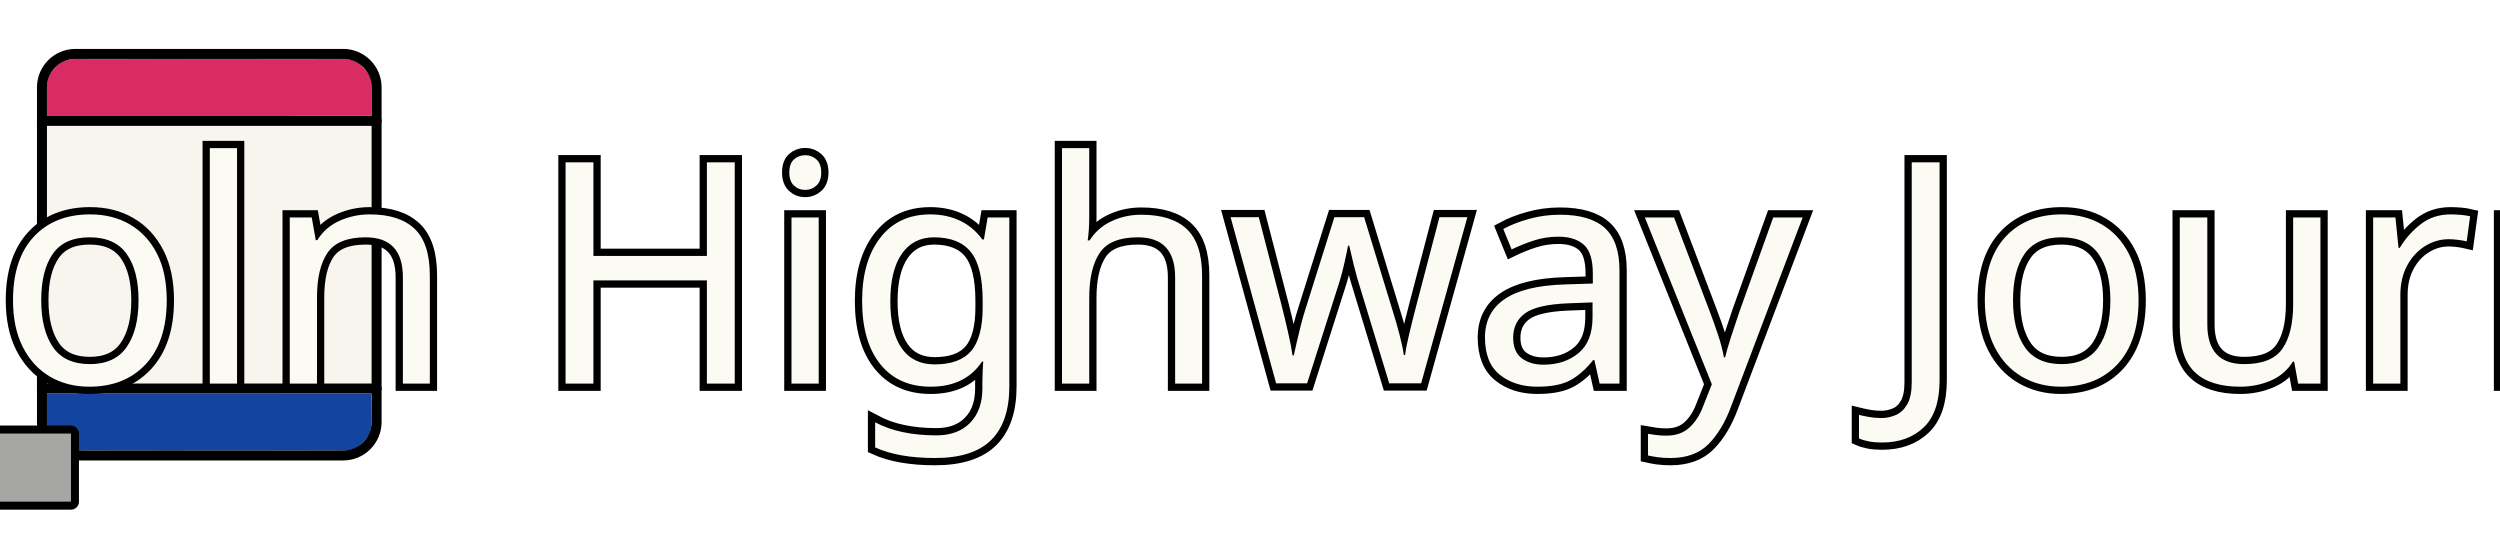
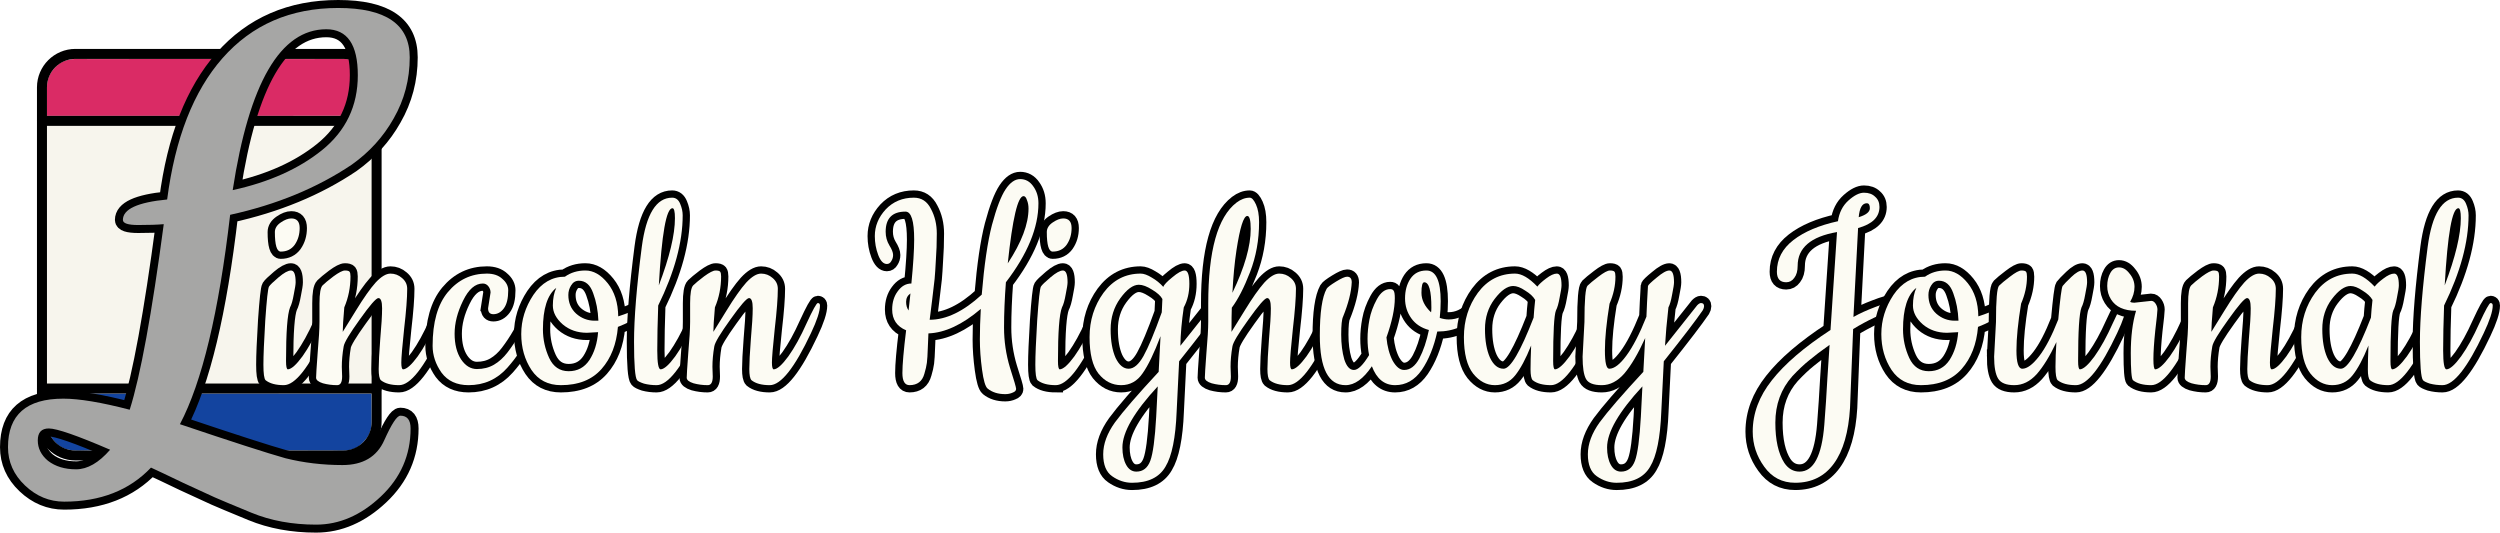
<svg xmlns="http://www.w3.org/2000/svg" width="2581.577" height="549.999" viewBox="0 0 683.042 145.521" version="1.1" id="svg10269">
  <defs id="defs10266" />
  <g id="g7286" transform="matrix(1.032483,0,0,1.032483,-29.05939,9.583946)">
    <path style="fill:#f7f5ed;fill-opacity:1;stroke:none;stroke-width:1.323;stroke-linecap:square;stroke-linejoin:miter;stroke-miterlimit:4;stroke-dasharray:none;stroke-opacity:1;paint-order:stroke fill markers" d="M 12.761,37.456 H 101.708 V 108.134 H 12.718 Z" id="path7546" transform="matrix(0.9685387,0,0,0.9685387,28.14514,-12.35752)" />
    <g id="rect4252" style="fill:#13449f;fill-opacity:1;stroke:#000000;stroke-width:2.646;stroke-linecap:square;stroke-linejoin:miter;stroke-miterlimit:4;paint-order:fill markers stroke" transform="translate(-0.01460512)">
      <path style="color:#000000;fill:#13449f;fill-opacity:1;stroke:none;stroke-width:2.646;stroke-linecap:square;stroke-linejoin:miter;stroke-miterlimit:4;-inkscape-stroke:none" d="m 40.591,94.869 85.861,0.018 c 0,0 0.037,4.952 0.037,7.448 0,2.496 -0.669,3.824 -2.428,5.595 -2.519,2.536 -4.864,1.977 -8.439,1.987 -3.573,0.009 -10.711,-0.009 -10.711,-0.009 l -10.721,0.008 -10.729,0.002 -10.727,0.021 -10.692,-0.026 c 0,0 -10.084,-0.004 -10.771,-0.002 -2.575,0.009 -5.793,0.521 -8.32,-2.005 -1.765,-1.765 -2.368,-3.441 -2.36,-5.549 0.007,-1.89 0,-7.488 0,-7.488 z" id="path7193" />
    </g>
    <g id="g7247" style="fill:#da2b65;fill-opacity:1;stroke:#000000;stroke-width:2.646;stroke-linecap:square;stroke-linejoin:miter;stroke-miterlimit:4;paint-order:fill markers stroke" transform="matrix(1,0,0,-1,-0.01460426,116.2524)">
      <path style="color:#000000;fill:#da2b65;fill-opacity:1;stroke:none;stroke-width:2.646;stroke-linecap:square;stroke-linejoin:miter;stroke-miterlimit:4;-inkscape-stroke:none" d="m 40.591,94.869 85.861,0.018 c 0,0 0.037,4.952 0.037,7.448 0,2.496 -0.669,3.824 -2.428,5.595 -2.519,2.536 -4.864,1.977 -8.439,1.987 -3.573,0.009 -10.711,-0.009 -10.711,-0.009 l -10.721,0.008 -10.729,0.002 -10.727,0.021 -10.692,-0.026 c 0,0 -10.084,-0.004 -10.771,-0.002 -2.575,0.009 -5.793,0.521 -8.32,-2.005 -1.765,-1.765 -2.368,-3.441 -2.36,-5.549 0.007,-1.89 0,-7.488 0,-7.488 z" id="path7245" />
    </g>
    <g id="g3911" transform="matrix(2.091817,0,0,2.091817,-84.70159,-132.114)" style="fill:none;fill-opacity:1;stroke-width:1.265;stroke-dasharray:none">
      <rect x="65.539" y="-101.588" width="50.8" height="42.333" rx="4.233" transform="rotate(90)" fill="none" stroke="#000000" stroke-linecap="round" stroke-linejoin="round" stroke-width="4.233" id="rect3891" style="fill:none;fill-opacity:1;stroke-width:1.265;stroke-dasharray:none" />
      <line x1="59.255" y1="74.006" x2="101.588" y2="74.006" fill="none" stroke="#000000" stroke-linecap="round" stroke-linejoin="round" stroke-width="4.233" id="line3893" style="fill:none;fill-opacity:1;stroke-width:1.265;stroke-dasharray:none" />
      <line x1="59.255" y1="107.872" x2="101.588" y2="107.872" fill="none" stroke="#000000" stroke-linecap="round" stroke-linejoin="round" stroke-width="4.233" id="line3895" style="fill:none;fill-opacity:1;stroke-width:1.265;stroke-dasharray:none" />
    </g>
  </g>
-   <text xml:space="preserve" style="font-style:normal;font-variant:normal;font-weight:normal;font-stretch:normal;font-size:232.554px;font-family:Cookie;-inkscape-font-specification:'Cookie, Normal';font-variant-ligatures:normal;font-variant-caps:normal;font-variant-numeric:normal;font-variant-east-asian:normal;text-align:center;text-anchor:middle;display:inline;fill:#a6a6a5;fill-opacity:1;stroke:#000000;stroke-width:4.36;stroke-linecap:round;stroke-linejoin:round;stroke-dasharray:none;stroke-dashoffset:0;stroke-opacity:1;paint-order:stroke fill markers" x="54.97" y="137.062" id="text10691">
-     <tspan id="tspan10689" style="font-style:normal;font-variant:normal;font-weight:normal;font-stretch:normal;font-size:232.554px;font-family:Cookie;-inkscape-font-specification:'Cookie, Normal';font-variant-ligatures:normal;font-variant-caps:normal;font-variant-numeric:normal;font-variant-east-asian:normal;fill:#a6a6a5;fill-opacity:1;stroke:#000000;stroke-width:4.36;stroke-linecap:round;stroke-linejoin:round;stroke-dasharray:none;stroke-opacity:1;paint-order:stroke fill markers" x="54.97" y="137.062">L</tspan>
-   </text>
-   <text xml:space="preserve" style="font-style:normal;font-variant:normal;font-weight:normal;font-stretch:normal;font-size:84.667px;font-family:Cookie;-inkscape-font-specification:'Cookie, Normal';font-variant-ligatures:normal;font-variant-caps:normal;font-variant-numeric:normal;font-variant-east-asian:normal;text-align:center;text-anchor:middle;fill:#fcfbf3;fill-opacity:1;stroke:#000000;stroke-width:3.969;stroke-linecap:square;stroke-dasharray:none;stroke-opacity:1;paint-order:stroke fill markers" x="373.973" y="104.808" id="text348">
-     <tspan id="tspan346" style="font-style:normal;font-variant:normal;font-weight:normal;font-stretch:normal;font-size:84.667px;font-family:Cookie;-inkscape-font-specification:'Cookie, Normal';font-variant-ligatures:normal;font-variant-caps:normal;font-variant-numeric:normal;font-variant-east-asian:normal;fill:#fcfbf3;fill-opacity:1;stroke:#000000;stroke-width:3.969;stroke-dasharray:none;stroke-opacity:1" x="373.973" y="104.808">incoln Highway Journal</tspan>
-   </text>
+   <g aria-label="L" id="text10691" style="font-size:232.554px;font-family:Cookie;-inkscape-font-specification:'Cookie, Normal';text-align:center;text-anchor:middle;display:inline;fill:#a6a6a5;stroke:#000000;stroke-width:4.36;stroke-linecap:round;stroke-linejoin:round;paint-order:stroke fill markers">
+     <path d="M 45.668,54.505 Q 48.924,29.389 60.784,15.901 72.877,2.18 92.411,2.18 q 19.535,0 19.535,13.488 0,9.07 -4.419,16.744 -4.186,7.442 -11.395,12.558 -14.186,9.535 -33.255,13.721 -4.651,39.999 -13.721,57.208 21.395,7.209 28.837,9.302 7.442,1.86 15.581,1.86 8.372,0 11.395,-6.744 3.023,-6.744 4.419,-6.744 2.791,0 2.791,3.488 0,10.93 -8.139,18.604 -8.139,7.674 -17.674,7.674 -9.767,0 -17.674,-3.256 -7.907,-3.256 -10,-4.186 -2.093,-0.93 -8.604,-3.953 -6.279,-3.023 -8.837,-4.186 -8.837,9.302 -23.721,9.302 -6.046,0 -10.697,-4.419 -4.651,-4.419 -4.651,-10.465 0,-13.256 15.116,-13.256 6.512,0 18.139,3.023 4.419,-13.953 9.302,-50.697 -2.558,0.233 -6.977,0.233 -4.186,0 -4.186,-1.395 0,-4.419 12.093,-5.581 z m 17.907,-2.558 q 14.883,-3.256 24.418,-10.93 9.767,-7.907 9.767,-20.465 0,-12.558 -8.604,-12.558 -18.837,0 -25.581,43.953 z M 30.087,122.876 q -13.488,-5.814 -16.744,-5.814 -3.023,0 -3.023,3.256 0,3.256 2.791,5.581 3.023,2.326 7.674,2.326 4.651,0 9.302,-5.349 z" id="path460" />
+   </g>
+   <g aria-label="incoln Highway Journal" id="text348" style="font-size:84.667px;font-family:Cookie;-inkscape-font-specification:'Cookie, Normal';text-align:center;text-anchor:middle;fill:#fcfbf3;stroke:#000000;stroke-width:3.969;stroke-linecap:square;paint-order:stroke fill markers">
+     <path d="m 75.1,63.406 q 0,-1.524 1.609,-2.625 1.609,-1.101 2.879,-1.101 2.286,0 2.286,2.625 0,2.625 -1.355,4.572 -1.355,1.863 -3.81,1.863 -1.609,0 -1.609,-5.334 z m 2.455,41.825 q -3.302,0 -4.995,-1.355 -0.593,-0.593 -0.593,-4.233 0,-3.641 0.508,-12.107 0.593,-8.551 1.016,-9.229 0.423,-0.677 2.625,-2.54 2.201,-1.863 3.387,-1.863 1.27,0 1.27,3.217 0,0.847 -0.508,3.302 -0.423,2.455 -1.016,3.556 -1.101,2.794 -1.101,14.647 0,2.286 0.508,2.286 1.439,-0.085 3.979,-3.556 2.54,-3.556 4.995,-9.059 2.54,-5.503 3.048,-5.503 0.593,0 0.593,0.677 0,2.371 -2.455,7.535 -6.689,14.224 -11.261,14.224 z" id="path317" />
+     <path d="m 93.388,100.236 0.085,2.625 q 0,2.371 -1.355,2.371 -2.032,0 -3.895,-0.508 -1.863,-0.593 -1.863,-1.524 0,-1.016 0.423,-6.689 0.508,-5.757 0.508,-8.636 v -4.995 q 0,-4.064 0.847,-4.911 0.847,-0.847 2.963,-2.455 2.201,-1.609 3.133,-1.609 1.016,0 1.27,0.339 0.254,0.339 0.254,1.27 0,4.487 -1.693,8.467 -0.423,4.826 -0.423,6.689 0.339,-0.508 3.556,-5.757 3.217,-5.249 5.419,-7.705 2.286,-2.455 4.064,-2.455 1.778,0 3.133,1.185 1.439,1.185 1.439,2.963 0,3.725 -0.847,11.007 -0.762,7.197 -0.762,9.144 0,1.863 0.508,1.863 1.439,-0.085 3.979,-3.556 2.54,-3.556 4.995,-9.059 2.54,-5.503 3.048,-5.503 0.593,0 0.593,0.677 0,2.371 -2.455,7.535 -6.689,14.224 -11.261,14.224 -3.302,0 -4.995,-1.355 -0.593,-0.593 -0.593,-3.048 0,-2.54 0.423,-8.128 0.508,-5.673 0.508,-8.467 0,-2.794 -1.016,-2.794 -0.931,0 -5.08,5.842 -4.149,5.757 -4.403,7.366 -0.508,2.963 -0.508,5.588 z" id="path319" />
+     <path d="m 133.351,84.234 0.677,-4.318 q 0,-0.931 -0.593,-1.693 -0.593,-0.762 -1.524,-0.762 -3.133,0 -5.419,4.741 -2.286,4.657 -2.286,8.975 0,4.318 1.778,7.027 1.778,2.625 4.318,2.625 2.625,0 4.657,-1.185 2.032,-1.185 3.725,-3.387 3.556,-4.657 6.096,-10.583 0.677,-1.524 1.016,-2.201 0.423,-0.677 0.847,-0.677 0.508,0 0.508,0.677 0,2.794 -1.947,6.689 -1.947,3.895 -3.302,6.011 -1.27,2.032 -3.302,4.318 -4.233,4.741 -10.583,4.741 -4.826,0 -7.366,-3.387 -2.455,-3.471 -2.455,-7.366 0,-9.652 4.149,-14.647 4.233,-5.08 10.668,-5.08 2.709,0 4.233,1.439 1.609,1.355 1.609,3.133 0,3.302 -1.185,4.911 -1.185,1.609 -2.879,1.609 -1.439,0 -1.439,-1.609 z" id="path321" />
+     <path d="m 168.911,86.435 q 3.387,-1.101 4.657,-1.863 1.355,-0.847 2.032,-1.27 l 1.016,-0.593 q 0.423,-0.254 0.677,-0.254 0.677,0 0.677,0.762 0,0.762 -2.625,2.709 -2.625,1.863 -6.519,3.387 -0.593,7.112 -4.487,11.515 -3.895,4.403 -11.091,4.403 -5.249,0 -8.043,-4.149 -2.794,-4.233 -2.794,-9.821 0,-5.673 3.302,-10.668 3.387,-4.995 8.636,-4.995 2.371,-1.693 5.588,-1.693 3.302,0 6.096,3.471 2.794,3.471 2.879,9.059 z m -5.503,4.318 -3.048,0.169 q -3.895,0 -6.604,-2.286 -2.709,-2.371 -2.709,-5.165 0,-2.794 0.931,-4.826 -3.641,2.879 -3.641,11.345 0,4.064 1.693,7.789 1.693,3.641 5.334,3.641 3.641,0 5.673,-3.048 2.032,-3.133 2.371,-7.62 z m -5.249,-14.055 q -1.355,0 -2.117,1.27 -0.762,1.185 -0.762,2.625 0,3.133 2.117,5.08 2.201,1.947 5.08,1.947 h 1.016 q -0.169,-4.149 -1.439,-7.535 -1.185,-3.387 -3.895,-3.387 z" id="path323" />
+     <path d="m 179.409,105.231 q -1.863,0 -3.471,-0.423 -1.524,-0.508 -1.863,-0.931 -0.847,-1.016 -0.847,-10.499 0,-9.567 2.117,-25.908 1.778,-13.462 8.297,-13.462 1.524,0 2.201,1.693 0.677,1.609 0.677,3.133 0,11.007 -6.689,24.638 -0.254,7.027 -0.254,12.277 0,5.165 0.931,5.165 1.439,-0.085 3.979,-3.556 2.54,-3.556 4.995,-9.059 2.54,-5.503 3.048,-5.503 0.593,0 0.593,0.677 0,2.371 -2.455,7.535 -6.689,14.224 -11.261,14.224 z m 4.995,-45.635 q 0,-2.709 -0.677,-2.709 -2.54,0 -3.725,21.082 4.403,-11.599 4.403,-18.373 z" id="path325" />
+     <path d="m 194.649,100.236 0.085,2.625 q 0,2.371 -1.355,2.371 -2.032,0 -3.895,-0.508 -1.863,-0.593 -1.863,-1.524 0,-1.016 0.423,-6.689 0.508,-5.757 0.508,-8.636 v -4.995 q 0,-4.064 0.847,-4.911 0.847,-0.847 2.963,-2.455 2.201,-1.609 3.133,-1.609 1.016,0 1.27,0.339 0.254,0.339 0.254,1.27 0,4.487 -1.693,8.467 -0.423,4.826 -0.423,6.689 0.339,-0.508 3.556,-5.757 3.217,-5.249 5.419,-7.705 2.286,-2.455 4.064,-2.455 1.778,0 3.133,1.185 1.439,1.185 1.439,2.963 0,3.725 -0.847,11.007 -0.762,7.197 -0.762,9.144 0,1.863 0.508,1.863 1.439,-0.085 3.979,-3.556 2.54,-3.556 4.995,-9.059 2.54,-5.503 3.048,-5.503 0.593,0 0.593,0.677 0,2.371 -2.455,7.535 -6.689,14.224 -11.261,14.224 -3.302,0 -4.995,-1.355 -0.593,-0.593 -0.593,-3.048 0,-2.54 0.423,-8.128 0.508,-5.673 0.508,-8.467 0,-2.794 -1.016,-2.794 -0.931,0 -5.08,5.842 -4.149,5.757 -4.403,7.366 -0.508,2.963 -0.508,5.588 z" id="path327" />
+     <path d="m 241.977,63.321 q 0,2.032 1.016,3.725 1.016,1.609 1.016,2.625 0,0.931 -0.508,1.693 -0.423,0.762 -1.185,0.762 -1.439,0 -2.371,-2.455 -0.931,-2.455 -0.931,-5.165 0,-4.064 2.963,-7.281 3.048,-3.217 7.705,-3.217 3.133,0 4.657,3.048 1.609,2.963 1.609,6.773 0,3.81 -0.254,7.197 -0.169,3.302 -0.339,5.165 -0.169,1.778 -0.677,5.757 -0.508,3.895 -0.677,5.419 6.773,0 14.224,-6.858 1.016,-12.192 2.794,-19.05 1.863,-6.943 3.725,-9.737 1.863,-2.794 3.979,-2.794 2.201,0 3.556,1.947 1.439,1.947 1.439,4.657 0,9.991 -8.89,21.59 -0.508,6.689 -0.508,12.361 0,5.588 1.609,10.922 1.693,5.249 1.693,5.842 0,0.677 -0.931,1.016 -0.931,0.423 -2.032,0.423 -2.963,0 -4.826,-1.524 -0.931,-0.762 -1.524,-5.165 -0.593,-4.403 -0.593,-8.213 0,-3.895 0.254,-8.382 -7.535,6.435 -14.309,6.689 -0.085,1.185 -0.169,3.979 -0.085,2.709 -0.254,4.064 -0.169,1.27 -0.677,2.963 -0.847,3.133 -4.064,3.133 -1.947,0 -1.947,-3.302 0,-3.387 1.016,-11.684 -3.81,-1.609 -3.81,-5.673 0,-2.963 1.524,-4.995 1.524,-2.117 3.725,-2.117 0.762,-7.789 0.762,-12.023 0,-7.62 -2.371,-7.62 -5.419,0 -5.419,5.503 z m 39.031,-6.35 q 0,-1.27 -0.423,-2.286 -0.339,-1.101 -0.931,-1.101 -2.371,0 -4.318,18.373 5.673,-8.636 5.673,-14.986 z m -32.258,23.199 q -1.185,0.847 -1.185,2.286 0,1.439 0.677,2.371 z" id="path329" />
+     <path d="m 286.004,63.406 q 0,-1.524 1.609,-2.625 1.609,-1.101 2.879,-1.101 2.286,0 2.286,2.625 0,2.625 -1.355,4.572 -1.355,1.863 -3.81,1.863 -1.609,0 -1.609,-5.334 z m 2.455,41.825 q -3.302,0 -4.995,-1.355 -0.593,-0.593 -0.593,-4.233 0,-3.641 0.508,-12.107 0.593,-8.551 1.016,-9.229 0.423,-0.677 2.625,-2.54 2.201,-1.863 3.387,-1.863 1.27,0 1.27,3.217 0,0.847 -0.508,3.302 -0.423,2.455 -1.016,3.556 -1.101,2.794 -1.101,14.647 0,2.286 0.508,2.286 1.439,-0.085 3.979,-3.556 2.54,-3.556 4.995,-9.059 2.54,-5.503 3.048,-5.503 0.593,0 0.593,0.677 0,2.371 -2.455,7.535 -6.689,14.224 -11.261,14.224 z" id="path331" />
+     <path d="m 317.077,91.854 q -2.625,6.943 -4.911,10.16 -2.201,3.217 -5.842,3.217 -3.641,0 -6.181,-3.133 -2.455,-3.133 -2.455,-9.991 0,-6.858 3.81,-12.107 3.895,-5.249 10.16,-5.249 1.27,0 3.048,1.101 1.778,1.016 3.133,2.54 0.254,-0.847 2.455,-2.625 2.201,-1.863 3.387,-1.863 1.27,0 1.27,3.641 0,3.641 -1.524,6.435 -0.847,5.673 -0.931,10.499 8.297,-10.499 8.805,-11.091 0.593,-0.593 1.016,-0.593 0.847,0 0.847,0.847 0,0.508 -0.339,1.101 -2.709,3.979 -10.668,13.97 -0.508,10.075 -0.677,13.716 -0.423,10.753 -3.048,15.071 -2.54,4.403 -9.144,4.403 -2.879,0 -5.419,-1.778 -2.455,-1.693 -2.455,-6.011 0,-4.233 3.217,-8.721 3.302,-4.487 11.938,-13.801 z m -5.927,-14.055 q -2.371,0 -5.08,3.725 -2.625,3.641 -2.625,8.467 0,4.741 1.355,7.789 1.439,2.963 3.556,2.963 2.117,0 4.064,-3.471 1.947,-3.471 4.995,-11.938 0.169,-2.879 0.169,-3.641 -0.677,-1.27 -2.794,-2.54 -2.117,-1.355 -3.641,-1.355 z m 5.165,27.771 q -9.652,10.414 -9.652,16.679 0,2.879 1.016,4.741 1.016,1.863 2.794,1.863 2.709,0 3.81,-2.963 1.101,-2.963 1.609,-12.023 z" id="path333" />
+     <path d="m 336.211,100.236 0.085,2.625 q 0,2.371 -1.355,2.371 -2.032,0 -3.895,-0.508 -1.863,-0.593 -1.863,-1.524 0,-1.016 0.423,-6.689 0.508,-5.757 0.508,-8.636 v -4.911 q 0,-21.675 7.705,-27.601 1.778,-1.355 3.641,-1.355 0.847,0 1.693,1.863 0.847,1.863 0.847,4.826 0,7.281 -2.455,13.631 -2.455,6.35 -4.995,9.737 -0.085,2.117 -0.085,6.604 0.339,-0.508 3.556,-5.757 3.217,-5.249 5.419,-7.705 2.286,-2.455 4.064,-2.455 1.778,0 3.133,1.185 1.439,1.185 1.439,2.963 0,3.725 -0.847,11.007 -0.762,7.197 -0.762,9.144 0,1.863 0.508,1.863 1.439,-0.085 3.979,-3.556 2.54,-3.556 4.995,-9.059 2.54,-5.503 3.048,-5.503 0.593,0 0.593,0.677 0,2.371 -2.455,7.535 -6.689,14.224 -11.261,14.224 -3.302,0 -4.995,-1.355 -0.593,-0.593 -0.593,-3.048 0,-2.54 0.423,-8.128 0.508,-5.673 0.508,-8.467 0,-2.794 -1.016,-2.794 -0.931,0 -5.08,5.842 -4.149,5.757 -4.403,7.366 -0.508,2.963 -0.508,5.588 z m 5.503,-37.677 q 0,-3.556 -0.931,-3.556 -1.524,0 -2.963,9.398 -0.762,4.995 -1.101,11.599 4.995,-10.414 4.995,-17.441 z" id="path335" />
+     <path d="m 395.817,87.282 q 3.556,0 6.604,-3.048 1.524,-1.524 2.032,-1.524 0.593,0 0.593,0.847 0,0.847 -1.101,2.032 -4.487,4.995 -11.261,4.995 -1.355,6.265 -4.233,10.499 -2.879,4.149 -7.281,4.149 -4.403,0 -6.35,-5.165 -3.471,5.165 -7.197,5.165 -7.027,0 -7.027,-13.547 0,-9.398 1.863,-12.785 0.339,-0.593 2.54,-1.947 2.201,-1.355 3.048,-1.355 1.27,0 1.27,1.524 -0.169,3.979 -2.371,9.398 -0.508,1.016 -0.508,4.911 0,3.81 0.847,6.773 0.931,2.879 2.625,2.879 1.693,0 4.149,-4.064 -0.423,-2.117 -0.423,-4.487 0,-2.455 0.508,-5.165 0.508,-2.794 2.032,-5.588 1.524,-2.794 3.641,-2.794 0.677,0 0.931,0.423 0.339,0.423 0.339,2.032 0,4.318 -2.286,10.753 0.339,3.725 1.693,6.35 1.439,2.54 3.133,2.54 2.455,0 4.149,-3.133 1.693,-3.217 2.625,-7.789 -3.133,-0.847 -4.826,-3.217 -1.693,-2.371 -1.693,-5.419 0,-3.133 1.439,-5.334 1.524,-2.286 4.403,-2.286 3.895,0 3.895,8.382 0,2.201 -0.254,4.572 1.27,0.423 2.455,0.423 z M 389.128,77.122 q -0.762,0 -0.762,2.879 0,2.879 2.625,5.334 0.085,-0.423 0.085,-1.27 0,-6.943 -1.947,-6.943 z" id="path337" />
+     <path d="m 423.756,105.231 q -3.302,0 -4.995,-1.355 -0.593,-0.593 -0.593,-2.963 0,-2.455 0.169,-6.519 -2.201,5.503 -4.403,8.213 -2.117,2.625 -5.503,2.625 -3.387,0 -5.927,-3.133 -2.54,-3.217 -2.54,-9.991 0,-6.858 3.81,-12.107 3.895,-5.249 10.16,-5.249 2.709,0 6.096,3.556 0.677,-0.931 2.371,-2.201 1.778,-1.355 2.963,-1.355 1.27,0 1.27,3.217 0,0.847 -0.508,3.302 -0.423,2.455 -1.016,3.556 -0.762,1.947 -0.762,13.801 0,2.286 0.508,2.286 1.439,-0.085 3.979,-3.556 2.54,-3.556 4.995,-9.059 2.54,-5.503 3.048,-5.503 0.593,0 0.593,0.677 0,2.371 -2.455,7.535 -6.689,14.224 -11.261,14.224 z M 413.427,78.138 q -2.371,0 -5.08,3.556 -2.625,3.471 -2.625,8.213 0,4.741 1.355,7.789 1.439,3.048 3.725,3.048 2.794,0 8.213,-13.97 0.085,-0.677 0.169,-2.286 0.169,-1.693 0.254,-2.54 -0.762,-1.355 -2.709,-2.54 -1.863,-1.27 -3.302,-1.27 z" id="path339" />
+     <path d="m 432.392,97.442 0.508,-9.483 q 0,-9.059 0.847,-9.906 0.847,-0.847 2.963,-2.455 2.201,-1.693 3.133,-1.693 1.016,0 1.27,0.339 0.254,0.339 0.254,1.355 0,3.641 -1.609,7.366 -1.27,7.789 -1.27,12.785 0,4.995 1.185,4.995 2.032,0 4.657,-3.556 2.709,-3.641 5.503,-10.668 0.085,-1.863 0.169,-3.895 0.085,-2.117 0.169,-3.048 0.085,-1.016 0.085,-1.439 0.085,-0.423 2.371,-2.286 2.286,-1.947 3.471,-1.947 1.27,0 1.27,3.217 0,0.847 -0.508,3.302 -0.423,2.455 -1.016,3.556 -0.677,6.011 -0.931,10.499 8.297,-10.499 8.805,-11.091 0.593,-0.593 1.016,-0.593 0.847,0 0.847,0.847 0,0.508 -0.339,1.101 -2.709,3.979 -10.668,13.97 -0.508,10.075 -0.677,13.716 -0.423,10.753 -3.048,15.071 -2.54,4.403 -9.144,4.403 -2.879,0 -5.419,-1.778 -2.455,-1.693 -2.455,-6.011 0,-4.233 3.217,-8.721 3.302,-4.487 11.938,-13.801 l 0.508,-9.229 q -2.879,6.35 -5.673,9.652 -2.794,3.217 -6.181,3.217 -3.387,0 -4.318,-1.693 -0.931,-1.693 -0.931,-6.096 z m 16.341,8.128 q -9.652,10.414 -9.652,16.679 0,2.879 1.016,4.741 1.016,1.863 2.794,1.863 2.709,0 3.81,-2.963 1.101,-2.963 1.609,-12.023 z" id="path341" />
+     <path d="m 485.478,74.243 q 0,-5.165 4.487,-8.636 4.487,-3.471 12.192,-5.165 0.508,-3.556 2.879,-5.673 2.371,-2.117 4.233,-2.117 1.947,0 3.048,1.101 1.185,1.016 1.185,2.794 0,4.149 -5.842,5.757 -1.27,23.707 -1.27,24.299 2.54,-1.439 5.927,-2.709 3.471,-1.355 4.911,-1.355 1.439,0 1.439,0.593 0,1.101 -1.016,1.439 -5.503,1.778 -11.345,5.334 -0.677,17.949 -0.847,21.505 -0.593,9.991 -4.403,15.24 -3.81,5.249 -10.583,5.249 -5.334,0 -8.467,-4.403 -3.133,-4.318 -3.133,-9.567 0,-7.451 5.249,-14.055 5.249,-6.689 16.002,-13.716 l 1.778,-26.755 q -10.753,1.863 -10.753,9.229 0,2.117 -0.931,3.302 -0.847,1.185 -2.201,1.185 -2.54,0 -2.54,-2.879 z m 6.181,54.61 q 5.757,0 6.773,-12.785 0.508,-6.435 0.847,-12.785 0.423,-6.35 0.593,-9.059 -3.471,2.455 -5.588,4.233 -2.117,1.693 -4.572,4.318 -4.657,5.249 -4.657,12.7 0,7.197 2.455,11.007 1.609,2.371 4.149,2.371 z m 18.373,-73.321 q -1.863,0 -2.201,3.81 3.048,-0.931 3.048,-2.455 0,-1.355 -0.847,-1.355 z" id="path343" />
+     <path d="m 540.512,86.435 q 3.387,-1.101 4.657,-1.863 1.355,-0.847 2.032,-1.27 l 1.016,-0.593 q 0.423,-0.254 0.677,-0.254 0.677,0 0.677,0.762 0,0.762 -2.625,2.709 -2.625,1.863 -6.519,3.387 -0.593,7.112 -4.487,11.515 -3.895,4.403 -11.091,4.403 -5.249,0 -8.043,-4.149 -2.794,-4.233 -2.794,-9.821 0,-5.673 3.302,-10.668 3.387,-4.995 8.636,-4.995 2.371,-1.693 5.588,-1.693 3.302,0 6.096,3.471 2.794,3.471 2.879,9.059 z m -5.503,4.318 -3.048,0.169 q -3.895,0 -6.604,-2.286 -2.709,-2.371 -2.709,-5.165 0,-2.794 0.931,-4.826 -3.641,2.879 -3.641,11.345 0,4.064 1.693,7.789 1.693,3.641 5.334,3.641 3.641,0 5.673,-3.048 2.032,-3.133 2.371,-7.62 z m -5.249,-14.055 q -1.355,0 -2.117,1.27 -0.762,1.185 -0.762,2.625 0,3.133 2.117,5.08 2.201,1.947 5.08,1.947 h 1.016 q -0.169,-4.149 -1.439,-7.535 -1.185,-3.387 -3.895,-3.387 z" id="path345" />
+     <path d="m 544.829,97.442 0.508,-9.483 q 0,-9.059 0.847,-9.906 0.847,-0.847 2.963,-2.455 2.201,-1.693 3.133,-1.693 1.016,0 1.27,0.339 0.254,0.339 0.254,1.355 0,3.641 -1.609,7.366 -1.27,7.789 -1.27,12.785 0,4.995 1.609,4.995 1.947,0 4.572,-3.387 2.625,-3.387 5.249,-10.075 0.762,-8.467 1.185,-9.144 0.508,-0.677 2.371,-2.455 1.863,-1.778 3.048,-1.778 1.27,0 1.27,3.217 0,0.847 -0.508,3.302 -0.423,2.455 -1.016,3.556 -0.931,2.371 -0.931,14.647 0,2.286 0.508,2.286 1.439,-0.085 3.979,-3.556 2.54,-3.556 4.995,-9.059 2.54,-5.503 3.048,-5.503 0.593,0 0.593,0.677 0,2.371 -2.455,7.535 -6.689,14.224 -11.261,14.224 -3.302,0 -4.995,-1.355 -0.593,-0.593 -0.593,-3.641 0,-3.048 0.254,-6.773 -2.709,5.757 -5.419,8.805 -2.709,2.963 -6.096,2.963 -3.302,0 -4.403,-1.778 -1.101,-1.778 -1.101,-6.011 z" id="path347" />
+     <path d="m 583.099,82.71 4.657,-0.508 q 0.677,0 1.185,0.762 0.508,0.762 0.508,1.609 0,0.847 -0.593,5.757 -0.508,4.911 -0.508,7.789 0,2.794 0.508,2.794 1.439,-0.085 3.979,-3.556 2.54,-3.556 4.995,-9.059 2.54,-5.503 3.048,-5.503 0.593,0 0.593,0.677 0,2.371 -2.455,7.535 -6.689,14.224 -11.261,14.224 -3.302,0 -4.995,-1.355 -0.593,-0.593 -0.593,-7.366 0,-6.773 1.439,-11.599 -4.911,0 -6.858,-3.133 -1.016,-1.609 -1.016,-3.641 0,-2.032 0.847,-3.556 0.847,-1.524 2.371,-1.524 1.609,0 2.879,1.693 1.355,1.609 1.355,3.641 0,2.032 -1.185,4.064 0.339,0.254 1.101,0.254 z" id="path349" />
+     <path d="m 603.927,100.236 0.085,2.625 q 0,2.371 -1.355,2.371 -2.032,0 -3.895,-0.508 -1.863,-0.593 -1.863,-1.524 0,-1.016 0.423,-6.689 0.508,-5.757 0.508,-8.636 v -4.995 q 0,-4.064 0.847,-4.911 0.847,-0.847 2.963,-2.455 2.201,-1.609 3.133,-1.609 1.016,0 1.27,0.339 0.254,0.339 0.254,1.27 0,4.487 -1.693,8.467 -0.423,4.826 -0.423,6.689 0.339,-0.508 3.556,-5.757 3.217,-5.249 5.419,-7.705 2.286,-2.455 4.064,-2.455 1.778,0 3.133,1.185 1.439,1.185 1.439,2.963 0,3.725 -0.847,11.007 -0.762,7.197 -0.762,9.144 0,1.863 0.508,1.863 1.439,-0.085 3.979,-3.556 2.54,-3.556 4.995,-9.059 2.54,-5.503 3.048,-5.503 0.593,0 0.593,0.677 0,2.371 -2.455,7.535 -6.689,14.224 -11.261,14.224 -3.302,0 -4.995,-1.355 -0.593,-0.593 -0.593,-3.048 0,-2.54 0.423,-8.128 0.508,-5.673 0.508,-8.467 0,-2.794 -1.016,-2.794 -0.931,0 -5.08,5.842 -4.149,5.757 -4.403,7.366 -0.508,2.963 -0.508,5.588 z" id="path351" />
+     <path d="m 652.525,105.231 q -3.302,0 -4.995,-1.355 -0.593,-0.593 -0.593,-2.963 0,-2.455 0.169,-6.519 -2.201,5.503 -4.403,8.213 -2.117,2.625 -5.503,2.625 -3.387,0 -5.927,-3.133 -2.54,-3.217 -2.54,-9.991 0,-6.858 3.81,-12.107 3.895,-5.249 10.16,-5.249 2.709,0 6.096,3.556 0.677,-0.931 2.371,-2.201 1.778,-1.355 2.963,-1.355 1.27,0 1.27,3.217 0,0.847 -0.508,3.302 -0.423,2.455 -1.016,3.556 -0.762,1.947 -0.762,13.801 0,2.286 0.508,2.286 1.439,-0.085 3.979,-3.556 2.54,-3.556 4.995,-9.059 2.54,-5.503 3.048,-5.503 0.593,0 0.593,0.677 0,2.371 -2.455,7.535 -6.689,14.224 -11.261,14.224 z M 642.196,78.138 q -2.371,0 -5.08,3.556 -2.625,3.471 -2.625,8.213 0,4.741 1.355,7.789 1.439,3.048 3.725,3.048 2.794,0 8.213,-13.97 0.085,-0.677 0.169,-2.286 0.169,-1.693 0.254,-2.54 -0.762,-1.355 -2.709,-2.54 -1.863,-1.27 -3.302,-1.27 z" id="path353" />
+     <path d="m 667.342,105.231 q -1.863,0 -3.471,-0.423 -1.524,-0.508 -1.863,-0.931 -0.847,-1.016 -0.847,-10.499 0,-9.567 2.117,-25.908 1.778,-13.462 8.297,-13.462 1.524,0 2.201,1.693 0.677,1.609 0.677,3.133 0,11.007 -6.689,24.638 -0.254,7.027 -0.254,12.277 0,5.165 0.931,5.165 1.439,-0.085 3.979,-3.556 2.54,-3.556 4.995,-9.059 2.54,-5.503 3.048,-5.503 0.593,0 0.593,0.677 0,2.371 -2.455,7.535 -6.689,14.224 -11.261,14.224 z m 4.995,-45.635 q 0,-2.709 -0.677,-2.709 -2.54,0 -3.725,21.082 4.403,-11.599 4.403,-18.373 z" id="path355" />
+   </g>
</svg>
